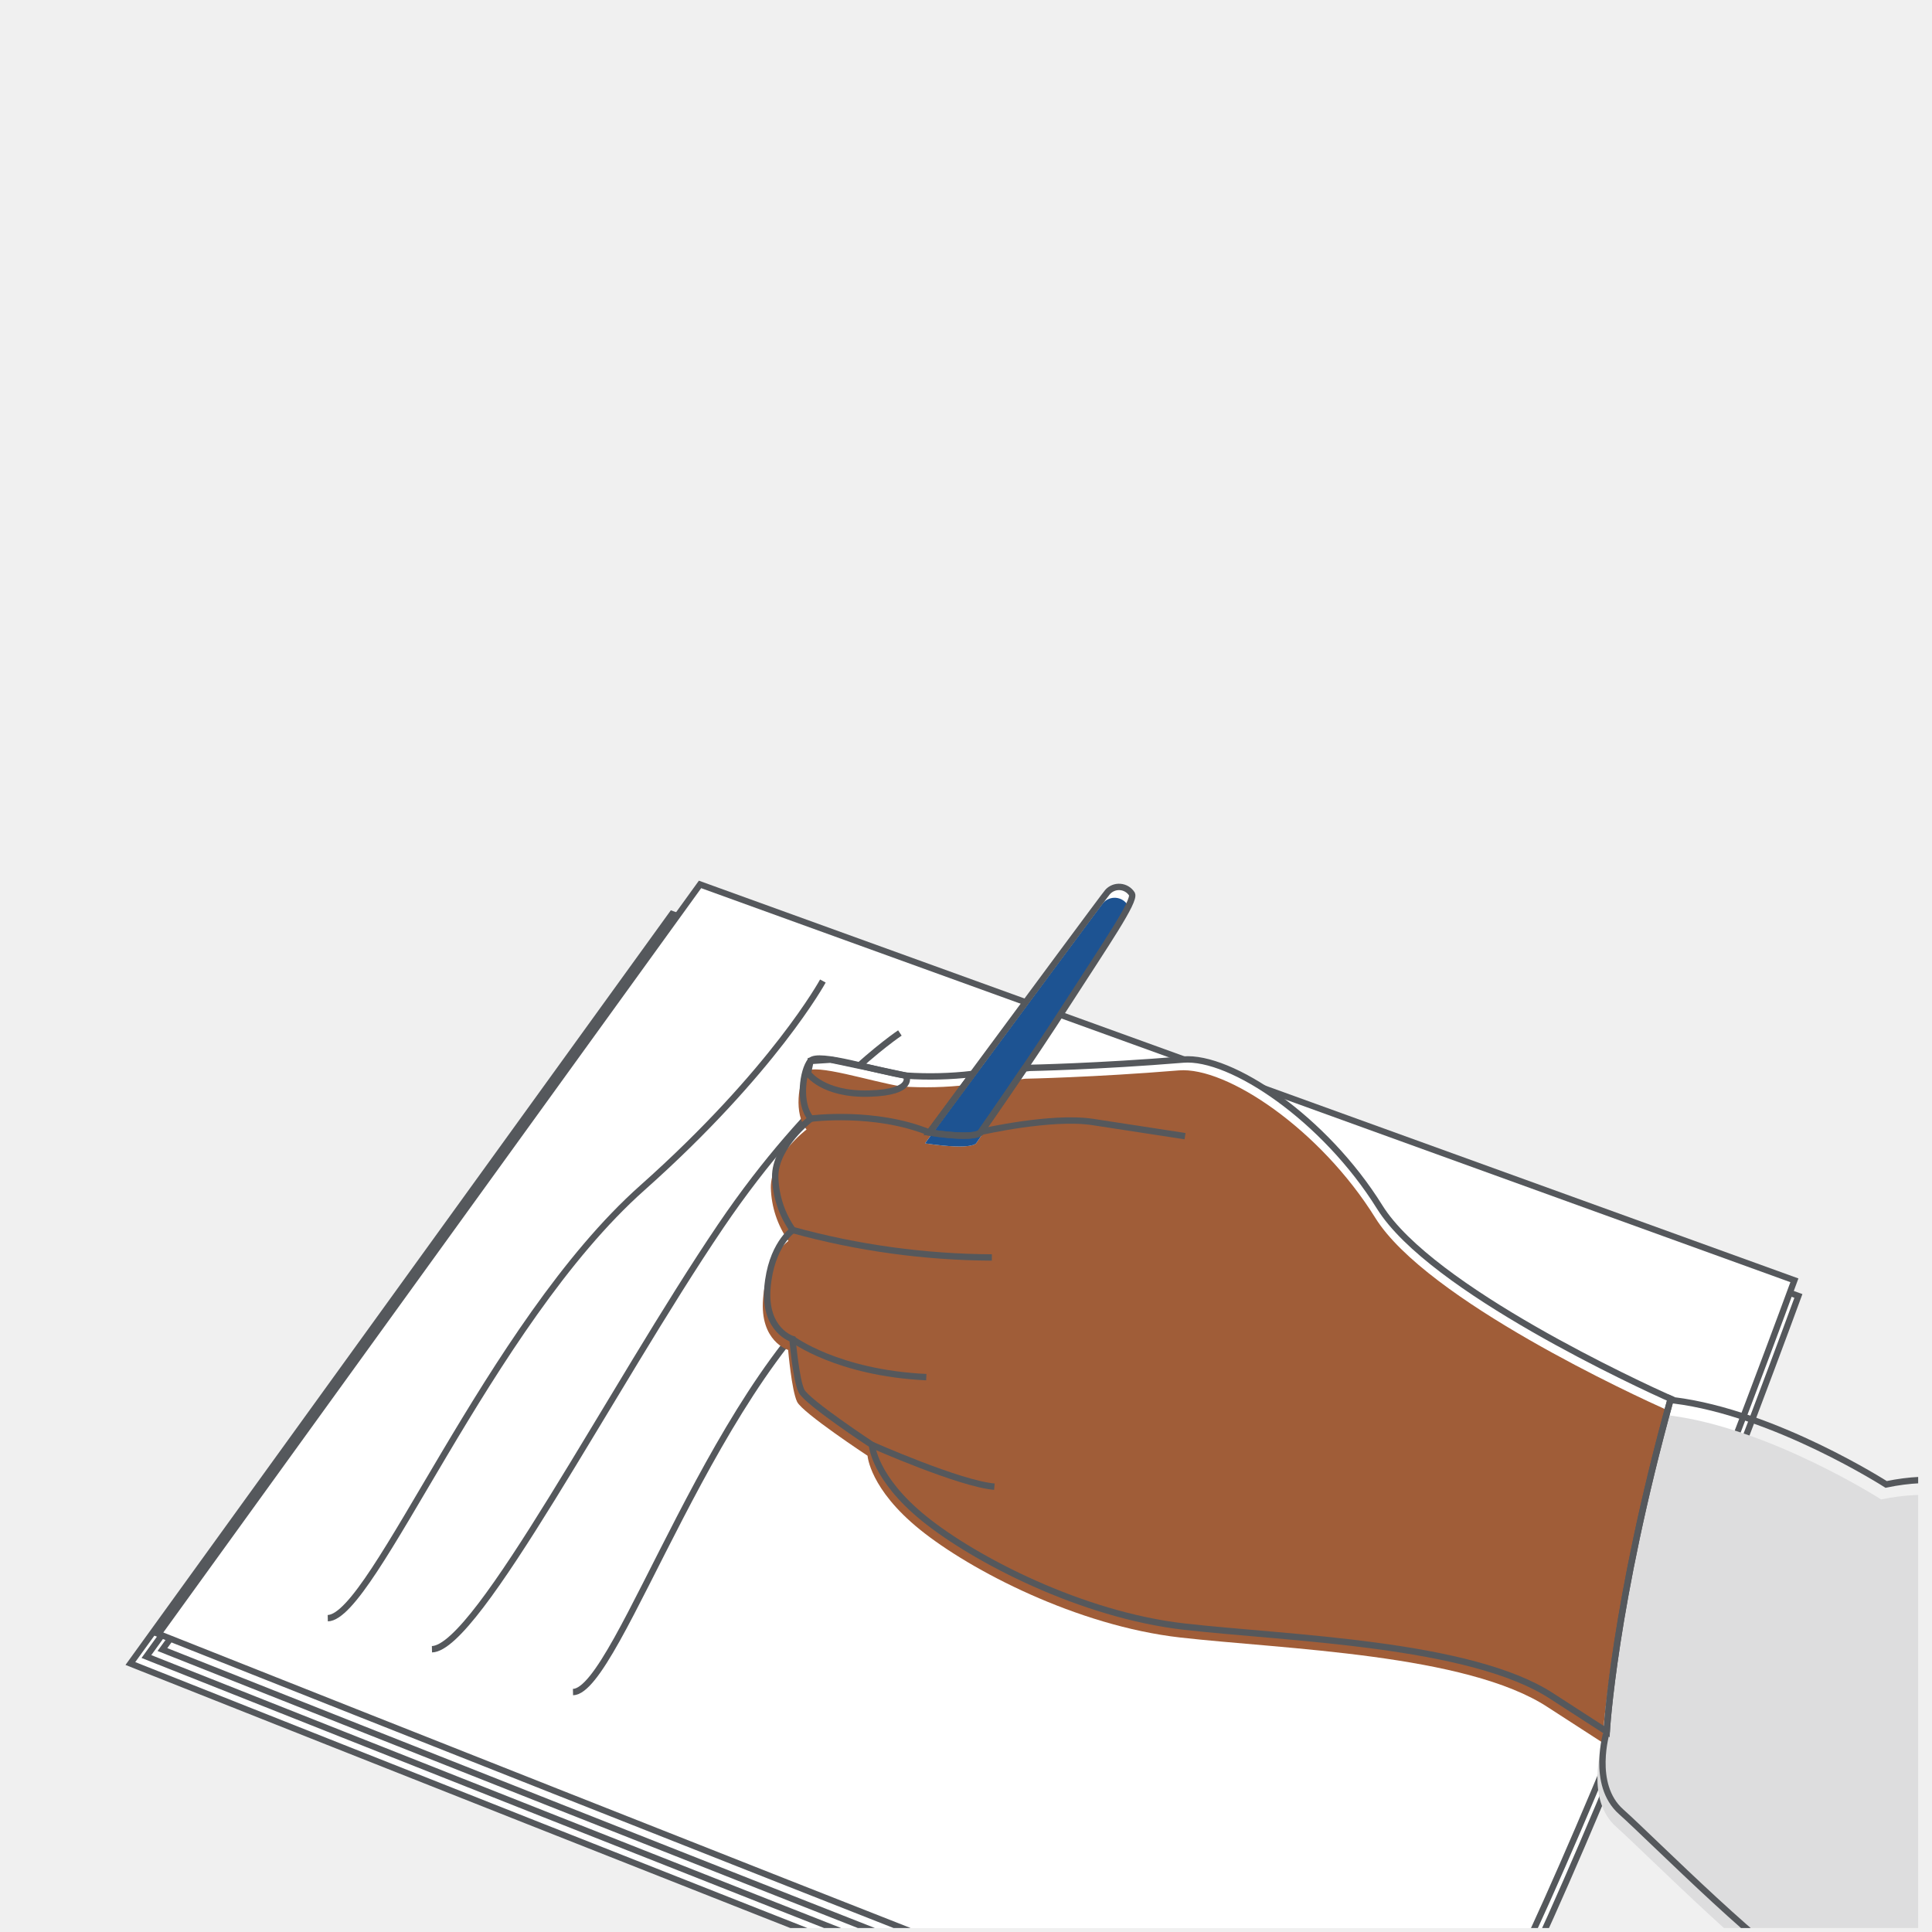
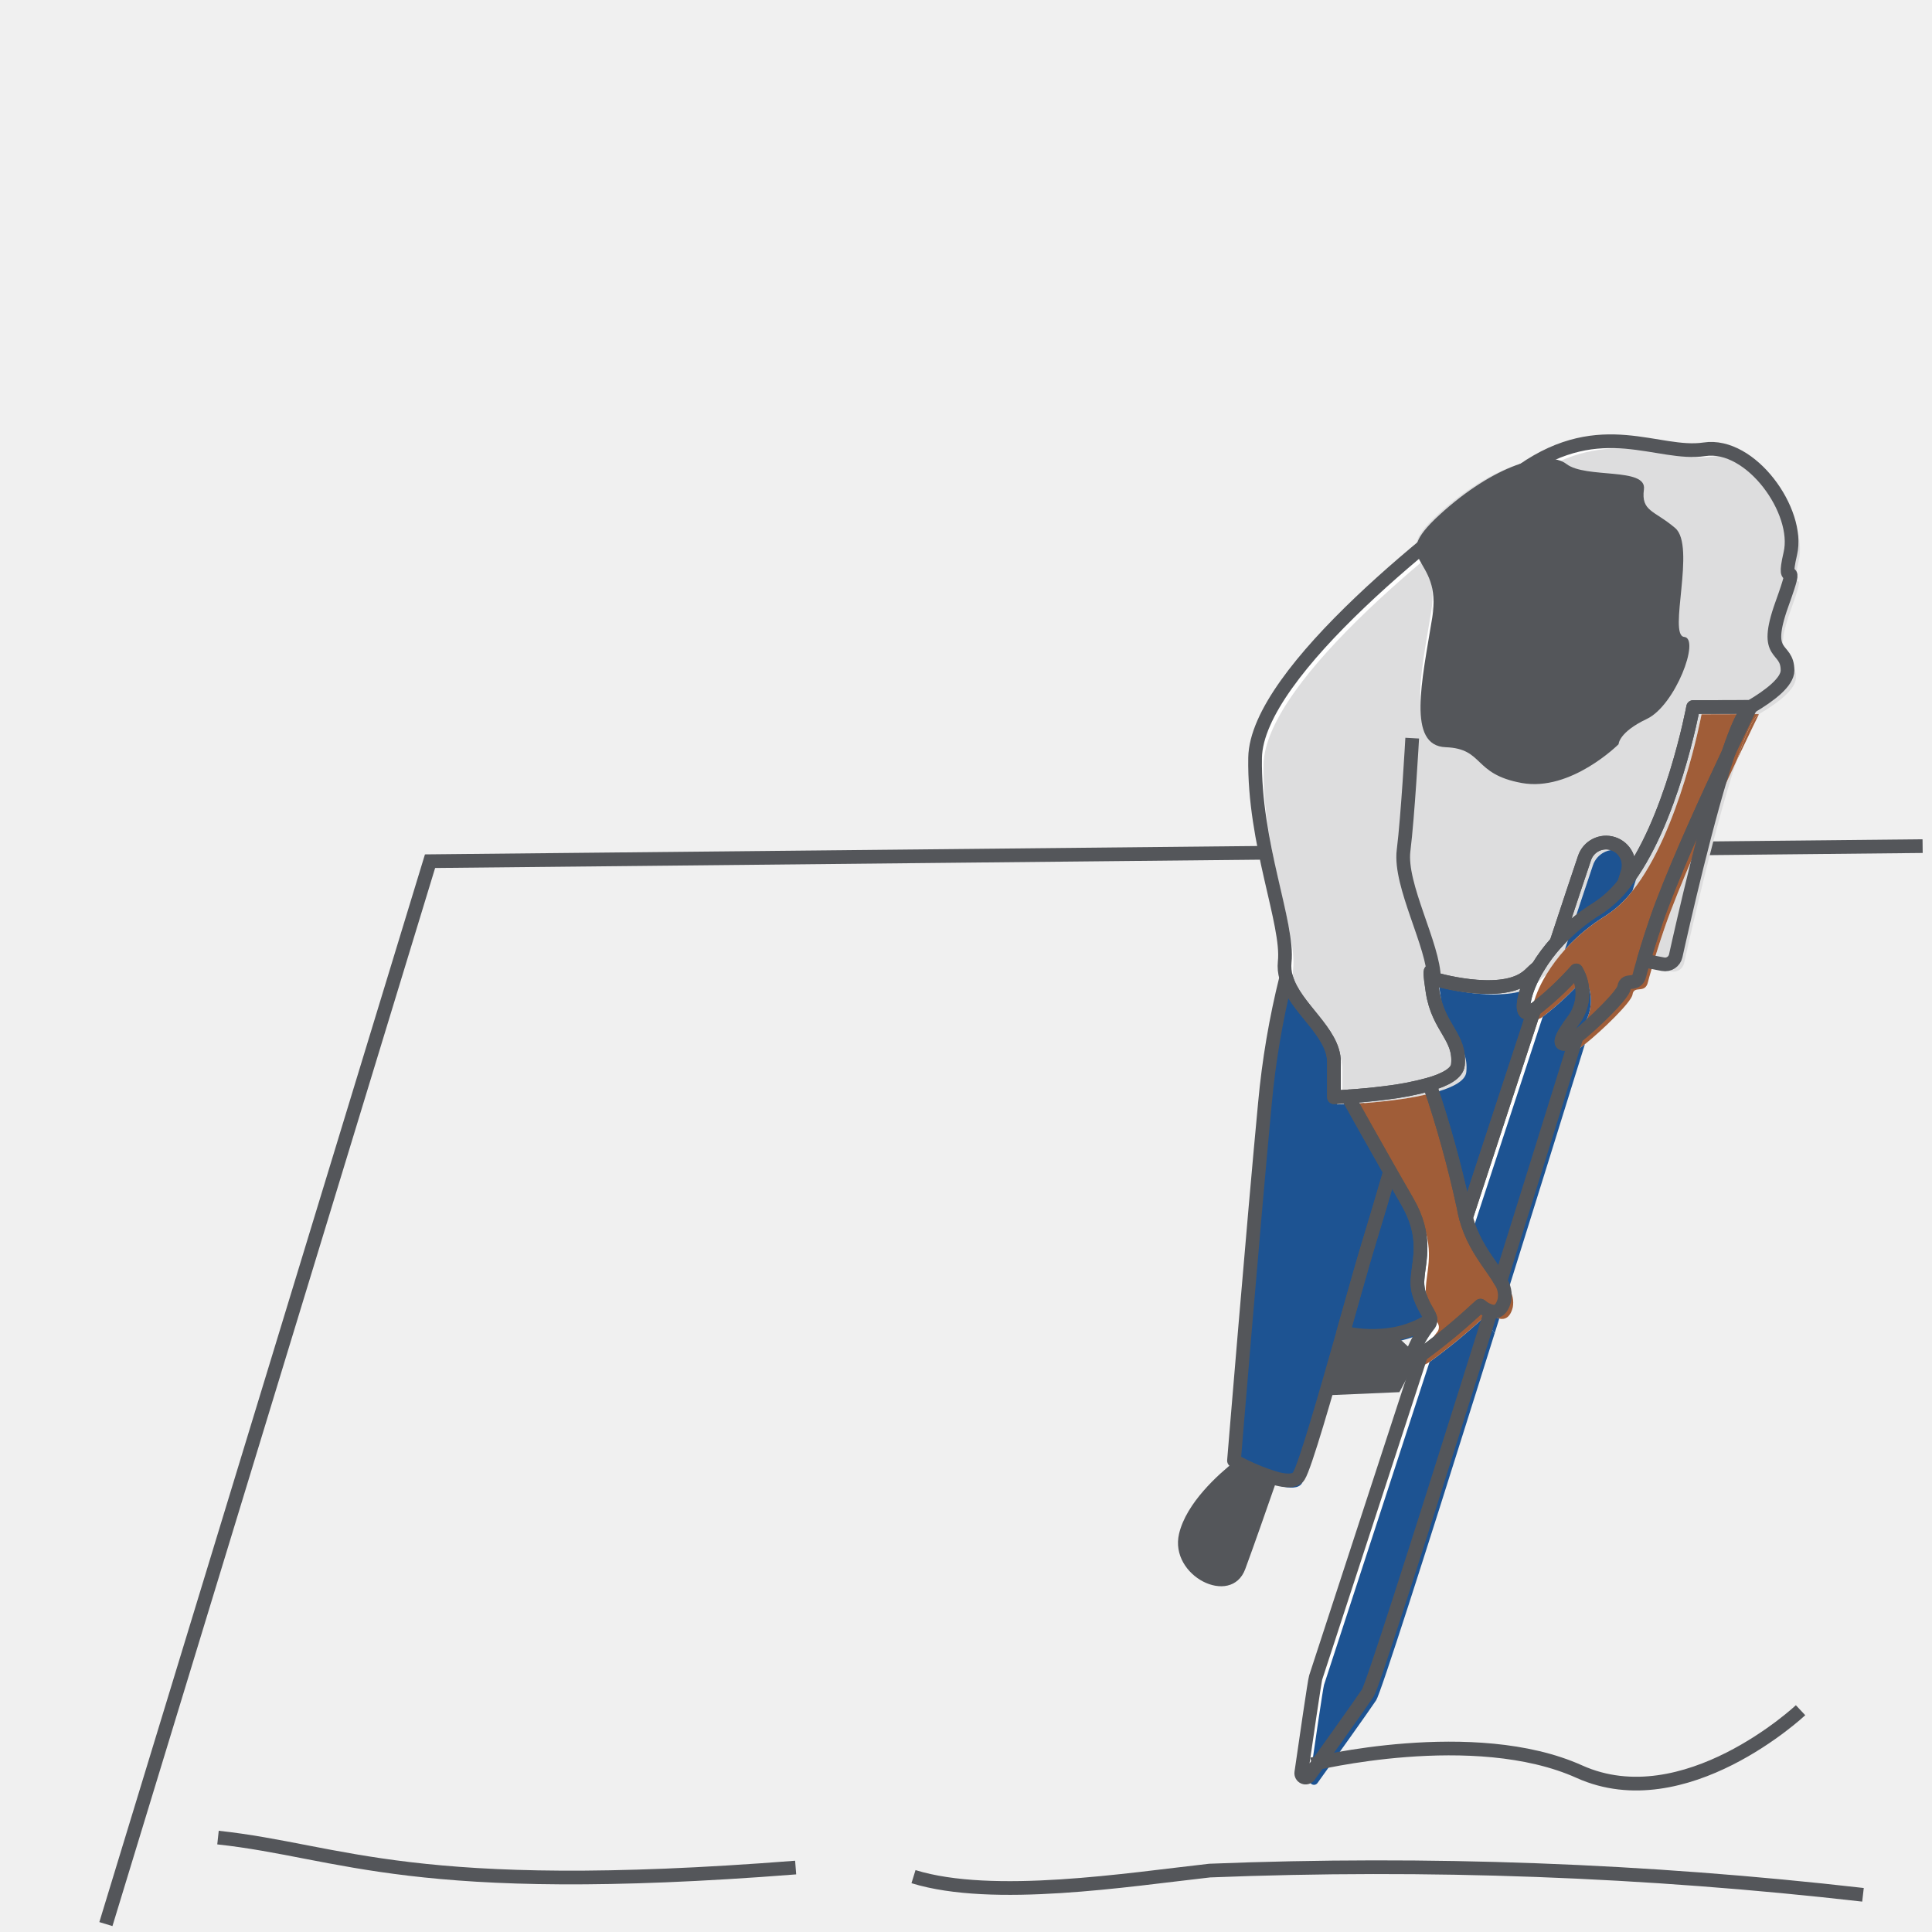
<svg xmlns="http://www.w3.org/2000/svg" id="Layer_1" data-name="Layer 1" viewBox="0 0 198.425 198.425">
  <defs>
-     <style>.cls-1,.cls-4{fill:none;}.cls-2{clip-path:url(#clip-path);}.cls-3,.cls-6{fill:#fff;}.cls-3,.cls-4{stroke:#55585c;stroke-miterlimit:10;}.cls-3{stroke-width:0.642px;}.cls-4{stroke-width:0.655px;}.cls-5{fill:#ddddde;}.cls-7{fill:#a05d38;}.cls-8{fill:#1d5392;}</style>
-     <clipPath id="clip-path">
-       <rect class="cls-1" x="-16.616" y="73.195" width="213.62" height="124.825" />
-     </clipPath>
+     <style>.cls-1,.cls-5{fill:none;stroke:#54565a;stroke-width:1.407px;}.cls-1{stroke-miterlimit:10;}.cls-2{fill:#fff;}.cls-3{fill:#ddddde;}.cls-4{fill:#a05d38;}.cls-5{stroke-linejoin:round;}.cls-6{fill:#1d5392;}.cls-7{fill:#54565a;}</style>
  </defs>
-   <g class="cls-2">
-     <path class="cls-3" d="M142.98,221.62c-.599.463-129.59-50.77-129.59-50.77L69.016,93.875l112.396,40.659S152.206,214.486,142.98,221.62Z" />
-     <path class="cls-3" d="M144.627,220.904c-.599.463-129.59-50.77-129.59-50.77L70.662,93.158l112.396,40.659S153.853,213.769,144.627,220.904Z" />
-     <path class="cls-3" d="M146.273,220.187c-.599.463-129.59-50.77-129.59-50.77L72.308,92.441l112.396,40.659S155.499,213.052,146.273,220.187Z" />
-     <path class="cls-3" d="M145.862,218.58c-.599.463-129.59-50.77-129.59-50.77L71.897,90.834l112.396,40.659S155.088,211.445,145.862,218.58Z" />
-     <path class="cls-4" d="M84.513,100.756s-5.021,9.213-18.549,21.246c-15.82,14.072-27.625,44.086-32.3,44.193" />
-     <path class="cls-4" d="M92.422,106.091s-9.029,5.993-18.398,19.83c-11.242,16.602-24.985,43.355-29.661,43.463" />
-     <path class="cls-4" d="M88.51,130.321c-14.928,10.245-24.985,43.355-29.661,43.463" />
-     <path class="cls-5" d="M218.138,167.209c-1.587-4.933-10.178-10.063-10.178-10.063s-5.067-5.175-14.758-3.146c0,0-11.434-7.338-21.786-8.634,0,0-.121-.053-.341-.152-5.863,21.177-6.57,34.175-6.57,34.175s-1.67,5.431,1.474,8.225,15.876,15.679,19.857,17.131c1.4.511.058,2.404,1.075,3.948,1.873,2.844,6.357,5.872,12.652,6.567l22.223,7.196L229.967,172.25S219.725,172.143,218.138,167.209Z" />
-     <path class="cls-6" d="M171.722,143.858c-2.967-1.33-24.638-11.257-29.89-19.704-5.641-9.073-15.258-15.552-20.181-15.146-8.765.723-15.77.854-15.77.854s-.196.025-.532.066c-2.506,3.709-4.469,6.504-4.469,6.504s-.127.827-5.296.069c0,0,1.884-2.552,4.442-6.013a37.481,37.481,0,0,1-6.843.17c-2.994-.46-9.029-2.443-9.807-1.506s-1.301,4.344.041,5.924c0,0-3.708,2.812-3.667,5.988a9.927,9.927,0,0,0,1.804,5.455s-2.247,1.557-2.603,5.94c-.356,4.383,2.574,5.256,2.574,5.256s.36,4.19.924,5.333,7.234,5.536,7.234,5.536.215,3.414,5.386,7.59,16.13,9.874,26.723,11.078,29.436,1.668,37.783,7.177l5.575,3.604S165.858,165.034,171.722,143.858Z" />
-     <path class="cls-6" d="M116.388,92.008A1.572,1.572,0,0,0,113.879,91.811c-.147.14-8.485,11.414-13.853,18.678-2.558,3.461-4.442,6.013-4.442,6.013,5.169.758,5.296-.069,5.296-.069s1.963-2.795,4.469-6.504c.493-.73,1.006-1.493,1.531-2.28.954-1.43,1.941-2.931,2.898-4.416C113.708,97.13,116.749,92.722,116.388,92.008Z" />
-     <path class="cls-7" d="M171.14,144.785c-2.967-1.33-24.638-11.258-29.89-19.704-5.641-9.073-15.258-15.552-20.181-15.146-8.765.723-15.77.854-15.77.854s-.196.025-.531.066c-2.506,3.709-4.469,6.504-4.469,6.504s-.127.827-5.296.069c0,0,1.884-2.552,4.442-6.013a37.481,37.481,0,0,1-6.843.17c-2.994-.46-9.029-2.443-9.807-1.506s-1.301,4.344.041,5.924c0,0-3.708,2.812-3.667,5.988a9.927,9.927,0,0,0,1.804,5.455s-2.247,1.557-2.603,5.94,2.574,5.256,2.574,5.256.36,4.19.924,5.333,7.234,5.536,7.234,5.536.215,3.414,5.386,7.59,16.13,9.874,26.723,11.078,29.436,1.668,37.783,7.177l5.575,3.604S165.277,165.961,171.14,144.785Z" />
-     <path class="cls-8" d="M115.807,92.935a1.572,1.572,0,0,0-2.509-.197c-.147.14-8.485,11.414-13.853,18.678-2.558,3.461-4.442,6.013-4.442,6.013,5.169.758,5.296-.069,5.296-.069s1.963-2.795,4.469-6.504c.493-.73,1.006-1.493,1.531-2.28.954-1.43,1.941-2.931,2.898-4.416C113.127,98.057,116.167,93.649,115.807,92.935Z" />
-     <path class="cls-4" d="M218.652,165.666c-1.587-4.933-10.178-10.063-10.178-10.063s-5.067-5.175-14.758-3.146c0,0-11.434-7.338-21.786-8.634,0,0-.121-.053-.341-.152-5.863,21.177-6.57,34.175-6.57,34.175s-1.67,5.431,1.474,8.225,15.876,15.679,19.857,17.131c1.4.511.058,2.404,1.075,3.948,1.873,2.844,6.357,5.872,12.652,6.567l22.223,7.196,8.183-50.206S220.239,170.599,218.652,165.666Z" />
-     <path class="cls-4" d="M171.589,143.671c-2.967-1.33-24.638-11.257-29.89-19.704-5.641-9.073-15.258-15.552-20.181-15.146-8.765.723-15.77.854-15.77.854s-.196.025-.532.066c-2.506,3.709-4.469,6.504-4.469,6.504s-.127.827-5.296.069c0,0,1.884-2.552,4.442-6.013a37.481,37.481,0,0,1-6.843.17c-2.994-.46-9.029-2.443-9.807-1.506s-1.301,4.344.041,5.924c0,0-3.708,2.812-3.667,5.988a9.927,9.927,0,0,0,1.804,5.455s-2.247,1.557-2.603,5.94,2.574,5.256,2.574,5.256.36,4.19.924,5.333,7.234,5.536,7.234,5.536.215,3.414,5.386,7.59,16.13,9.874,26.723,11.078,29.436,1.668,37.783,7.177l5.575,3.604S165.725,164.848,171.589,143.671Z" />
-     <path class="cls-4" d="M116.255,91.821a1.572,1.572,0,0,0-2.509-.197c-.147.14-8.485,11.414-13.853,18.678-2.558,3.461-4.442,6.013-4.442,6.013,5.169.758,5.296-.069,5.296-.069s1.963-2.795,4.469-6.504c.493-.73,1.006-1.493,1.531-2.28.954-1.43,1.941-2.931,2.898-4.416C113.576,96.943,116.616,92.535,116.255,91.821Z" />
-     <path class="cls-4" d="M83.285,114.89s6.555-.866,12.167,1.425" />
-     <path class="cls-4" d="M100.747,116.246s7.234-1.665,11.494-1.011l9.468,1.454" />
-     <path class="cls-4" d="M81.422,126.333a78.624,78.624,0,0,0,20.445,2.815" />
-     <path class="cls-4" d="M81.393,137.529s4.601,3.475,13.741,3.91" />
-     <path class="cls-4" d="M89.551,148.398s8.991,3.982,12.577,4.291" />
-     <path class="cls-4" d="M93.051,110.472s1.004,1.702-3.767,1.844-6.303-2.093-6.303-2.093l.262-1.258,2.076-.133Z" />
-   </g>
+   <polyline class="cls-1" points="10.876 197.612 44.167 88.448 197.461 86.9" />
+   <path class="cls-2" d="M169.003,98.996l1.997.382a1.118,1.118,0,0,0,1.303-.855c.763-3.44,3.264-14.439,5.423-20.858-2.026,4.286-4.954,10.667-6.813,15.553C170.143,95.242,169.43,97.537,169.003,98.996Z" />
+   <path class="cls-2" d="M177.726,77.665c1.326-2.804,2.266-4.714,2.266-4.714C179.375,73.314,178.577,75.135,177.726,77.665Z" />
+   <path class="cls-2" d="M138.627,112.96l.117.211.024-.22Z" />
+   <path class="cls-2" d="M158.163,99.679c-.278.231-.561.484-.849.771a3.236,3.236,0,0,1-.405.326c-2.871,2.07-9.432.108-9.432.108s-.723-2.459-.145,1.302c.579,3.761,2.893,4.629,2.604,7.522-.087.873-1.285,1.521-2.91,2.002a114.215,114.215,0,0,1,3.489,12.608c.065.388.151.754.246,1.109.987-3.012,1.964-5.993,2.912-8.885,1.462-4.457,2.853-8.695,4.105-12.499a1.666,1.666,0,0,1-.753.312C156.369,104.356,156.601,102.259,158.163,99.679Z" />
+   <path class="cls-2" d="M184.077,57.197c1.013-4.34-4.051-11.428-8.824-10.705-4.774.723-10.56-3.472-18.661,2.17-8.101,5.642-27.341,20.687-27.486,29.511-.145,8.824,3.472,17.07,3.038,20.976a4.144,4.144,0,0,0,.156,1.615c.886,3.096,4.907,5.558,4.907,8.655V113.036s.552-.02,1.42-.077l.141-.009c.981-.066,2.326-.179,3.744-.362a30.222,30.222,0,0,0,4.514-.877c1.625-.481,2.823-1.129,2.91-2.002.289-2.893-2.025-3.761-2.604-7.522-.579-3.761.145-1.302.145-1.302s6.561,1.961,9.432-.108a3.236,3.236,0,0,0,.405-.326c.288-.288.571-.541.849-.771a16.923,16.923,0,0,1,1.888-2.531c1.313-3.977,2.324-7.017,2.879-8.651a2.331,2.331,0,0,1,4.436,1.434c-.112.363-.235.76-.363,1.172,4.876-6.128,7.092-18.138,7.092-18.138l5.897-.014c2.038-1.199,3.795-2.576,3.795-3.747,0-2.604-2.604-1.157-.579-6.799C185.234,56.763,183.064,61.537,184.077,57.197ZM169.466,79.185c-2.749,1.302-2.749,2.459-2.749,2.459s-4.629,4.629-9.403,3.761c-4.774-.868-3.616-3.327-7.378-3.472-3.761-.145-2.315-6.365-1.302-12.585,1.013-6.22-4.484-5.208.723-9.982,5.208-4.774,10.416-6.365,12.296-4.918s7.812.289,7.522,2.459c-.289,2.17,1.013,2.025,3.038,3.761,2.025,1.736-.723,10.416.868,10.56C174.674,71.374,172.215,77.883,169.466,79.185Z" />
+   <path class="cls-2" d="M138.744,113.17l-.117-.211c-.868.057-1.42.077-1.42.077v-3.617c0-3.097-4.021-5.56-4.907-8.655a85.483,85.483,0,0,0-2.182,12.851c-1.157,12.151-3.182,36.744-3.182,36.744s.044.024.107.059a21.123,21.123,0,0,0,4.332,1.812c1.001.245,1.874.257,2.215-.28.643-1.01,2.743-8.317,4.562-14.741,1.046-3.694,1.998-7.096,2.527-8.839.778-2.566,1.637-5.42,2.29-7.695C141.169,117.516,139.368,114.29,138.744,113.17Z" />
+   <path class="cls-2" d="M145.887,132.999a4.059,4.059,0,0,1-.094-1.331c.131-1.927,1.032-4.317-1.063-7.927-.556-.957-1.158-2.007-1.761-3.066-.653,2.275-1.512,5.129-2.29,7.695-.528,1.743-1.481,5.145-2.527,8.839a13.296,13.296,0,0,0,5.28.143,10.581,10.581,0,0,0,3.691-1.452C147.101,135.301,146.328,134.656,145.887,132.999Z" />
+   <path class="cls-2" d="M151.616,135.017a19.077,19.077,0,0,1,1.233,1.521q.235-.75.471-1.502a2.765,2.765,0,0,1-1.069-.589S152.004,134.67,151.616,135.017Z" />
+   <path class="cls-2" d="M164.258,93.651a10.983,10.983,0,0,0,2.745-2.549c.128-.412.251-.809.363-1.172a2.331,2.331,0,0,0-4.436-1.434c-.555,1.633-1.565,4.674-2.879,8.651A19.175,19.175,0,0,1,164.258,93.651Z" />
+   <path class="cls-2" d="M174.095,72.965s-2.216,12.01-7.092,18.138a10.983,10.983,0,0,1-2.745,2.549,19.175,19.175,0,0,0-4.207,3.496,16.923,16.923,0,0,0-1.888,2.531c-1.563,2.58-1.795,4.677-1.138,4.677a1.666,1.666,0,0,0,.753-.312,31.334,31.334,0,0,0,4.31-4.028,4.611,4.611,0,0,1-.145,4.918c-1.736,2.315-1.591,2.749-.868,2.604a4.11,4.11,0,0,0,1.039-.687c1.709-1.355,4.78-4.314,4.892-5.1.145-1.013,1.302,0,1.591-1.302.028-.126.176-.672.405-1.454.427-1.459,1.139-3.755,1.909-5.779,1.859-4.886,4.787-11.267,6.813-15.553.851-2.53,1.649-4.35,2.266-4.714Z" />
+   <path class="cls-2" d="M161.944,104.935a4.611,4.611,0,0,0,.145-4.918,31.334,31.334,0,0,1-4.31,4.028c-1.252,3.804-2.643,8.042-4.105,12.499-.948,2.892-1.926,5.873-2.912,8.885a12.146,12.146,0,0,0,1.057,2.627c.866,1.606,1.895,2.798,2.481,3.856,2.734-8.732,5.479-17.544,7.816-25.059a4.11,4.11,0,0,1-1.039.687C160.353,107.684,160.208,107.25,161.944,104.935Z" />
+   <path class="cls-2" d="M151.616,135.017a61.916,61.916,0,0,1-5.457,4.472c-.043.132-.087.266-.13.398-5.712,17.462-10.642,32.567-10.703,32.749-.108.323-1.019,6.594-1.477,9.767a.446.446,0,0,0,.803.327c1.761-2.455,5.178-7.23,6.026-8.503.462-.694,4.993-14.864,10.266-31.624.627-1.991,1.263-4.02,1.905-6.066A19.077,19.077,0,0,0,151.616,135.017Z" />
+   <path class="cls-2" d="M154.299,131.911c-.586-1.058-1.615-2.25-2.481-3.856a12.146,12.146,0,0,1-1.057-2.627c-.095-.355-.181-.72-.246-1.109a114.215,114.215,0,0,0-3.489-12.608,30.222,30.222,0,0,1-4.514.877c-1.418.182-2.763.295-3.744.362l-.024.22c.623,1.119,2.425,4.346,4.224,7.505.603,1.059,1.205,2.109,1.761,3.066,2.096,3.61,1.194,6,1.063,7.927a4.059,4.059,0,0,0,.094,1.331c.442,1.657,1.215,2.302,1.236,2.9a.815.815,0,0,1-.224.572,10.695,10.695,0,0,0-1.58,2.78c-.131.456-.033.693.487.439.028-.014.05-.02.081-.037.081-.044.176-.103.273-.165a61.916,61.916,0,0,0,5.457-4.472c.388-.346.635-.571.635-.571a2.765,2.765,0,0,0,1.069.589c.528.12,1.111-.05,1.39-1.168A2.648,2.648,0,0,0,154.299,131.911Z" />
+   <path class="cls-3" d="M169.664,99.391l1.997.382a1.118,1.118,0,0,0,1.303-.855c.763-3.44,3.264-14.439,5.423-20.858-2.026,4.286-4.954,10.667-6.813,15.553C170.803,95.636,170.091,97.931,169.664,99.391Z" />
+   <path class="cls-4" d="M178.387,78.059c1.326-2.804,2.266-4.714,2.266-4.714C180.036,73.709,179.238,75.529,178.387,78.059Z" />
+   <path class="cls-5" d="M139.288,113.354l.117.211.024-.22Z" />
+   <path class="cls-6" d="M158.282,100.074c-.278.231-.561.484-.849.771a3.236,3.236,0,0,1-.405.326c-2.871,2.07-9.432.108-9.432.108s-.723-2.459-.145,1.302c.579,3.761,2.893,4.629,2.604,7.522-.087.873-1.285,1.521-2.91,2.002a114.215,114.215,0,0,1,3.489,12.608c.065.388.151.754.246,1.109.987-3.012,1.964-5.993,2.912-8.885,1.462-4.457,2.853-8.695,4.105-12.499a1.666,1.666,0,0,1-.753.312C156.487,104.751,156.719,102.653,158.282,100.074Z" />
+   <path class="cls-3" d="M184.738,57.591c1.013-4.34-4.051-11.428-8.824-10.705-4.774.723-10.56-3.472-18.661,2.17-8.101,5.642-27.341,20.687-27.486,29.511-.145,8.824,3.472,17.07,3.038,20.976a4.144,4.144,0,0,0,.156,1.615c.886,3.096,4.907,5.558,4.907,8.655v3.617s.552-.02,1.42-.077l.141-.009c.981-.066,2.326-.179,3.744-.362a30.222,30.222,0,0,0,4.514-.877c1.625-.481,2.823-1.129,2.91-2.002.289-2.893-2.025-3.761-2.604-7.522-.579-3.761.145-1.302.145-1.302s6.561,1.961,9.432-.108a3.236,3.236,0,0,0,.405-.326c.288-.288.571-.541.849-.771a16.923,16.923,0,0,1,1.888-2.531c1.313-3.977,2.324-7.017,2.879-8.651a2.331,2.331,0,0,1,4.436,1.434c-.112.363-.235.76-.363,1.172,4.876-6.128,7.092-18.138,7.092-18.138l5.897-.014c2.038-1.199,3.795-2.576,3.795-3.747,0-2.604-2.604-1.157-.579-6.799C185.895,57.157,183.725,61.931,184.738,57.591ZM167.832,72.6c-2.749,1.302-2.749,2.459-2.749,2.459s-4.629,4.629-9.403,3.761c-4.774-.868-3.616-3.327-7.378-3.472-3.761-.145-2.315-6.365-1.302-12.585,1.013-6.22-4.484-5.208.723-9.982,5.208-4.774,10.416-6.365,12.296-4.918,1.881,1.447,7.812.289,7.522,2.459-.289,2.17,1.013,2.025,3.038,3.761,2.025,1.736-.723,10.416.868,10.56C173.04,64.788,170.58,71.298,167.832,72.6Z" />
+   <path class="cls-6" d="M138.863,113.565l-.117-.211c-.868.057-1.42.077-1.42.077v-3.617c0-3.097-4.021-5.56-4.907-8.655a85.484,85.484,0,0,0-2.182,12.851c-1.157,12.151-3.182,36.744-3.182,36.744s.044.024.107.059a21.124,21.124,0,0,0,4.332,1.812c1.001.245,1.874.257,2.215-.28.643-1.01,2.743-8.317,4.562-14.741,1.046-3.694,1.998-7.096,2.527-8.839.778-2.566,1.637-5.42,2.29-7.695C141.288,117.911,139.486,114.684,138.863,113.565Z" />
+   <path class="cls-6" d="M146.005,133.394a4.059,4.059,0,0,1-.094-1.331c.131-1.927,1.032-4.317-1.063-7.927-.556-.957-1.158-2.007-1.761-3.066-.653,2.275-1.512,5.129-2.29,7.695-.528,1.743-1.481,5.145-2.527,8.839a13.296,13.296,0,0,0,5.28.143,10.581,10.581,0,0,0,3.691-1.452C147.22,135.695,146.447,135.051,146.005,133.394Z" />
+   <path class="cls-6" d="M152.277,135.411a19.077,19.077,0,0,1,1.233,1.521q.235-.75.471-1.502a2.765,2.765,0,0,1-1.069-.589S152.665,135.065,152.277,135.411Z" />
+   <path class="cls-6" d="M164.919,94.046a10.983,10.983,0,0,0,2.745-2.549c.128-.412.251-.809.363-1.172a2.331,2.331,0,0,0-4.436-1.434c-.555,1.633-1.565,4.674-2.879,8.651A19.175,19.175,0,0,1,164.919,94.046Z" />
+   <path class="cls-4" d="M174.756,73.359s-2.216,12.01-7.092,18.138a10.983,10.983,0,0,1-2.745,2.549,19.175,19.175,0,0,0-4.207,3.496,16.923,16.923,0,0,0-1.888,2.531c-1.563,2.58-1.795,4.677-1.138,4.677a1.666,1.666,0,0,0,.753-.312,31.333,31.333,0,0,0,4.31-4.028,4.611,4.611,0,0,1-.145,4.918c-1.736,2.315-1.591,2.749-.868,2.604a4.11,4.11,0,0,0,1.039-.687c1.709-1.355,4.78-4.314,4.892-5.1.145-1.013,1.302,0,1.591-1.302.028-.126.176-.672.405-1.454.427-1.459,1.139-3.755,1.909-5.779,1.859-4.886,4.787-11.267,6.813-15.553.851-2.53,1.649-4.35,2.266-4.714Z" />
+   <path class="cls-6" d="M162.605,105.329a4.611,4.611,0,0,0,.145-4.918,31.333,31.333,0,0,1-4.31,4.028c-1.252,3.804-2.643,8.042-4.105,12.499-.948,2.892-1.926,5.873-2.912,8.885a12.146,12.146,0,0,0,1.057,2.627c.866,1.606,1.895,2.798,2.481,3.856,2.734-8.732,5.479-17.544,7.816-25.059a4.11,4.11,0,0,1-1.039.687C161.013,108.078,160.869,107.644,162.605,105.329Z" />
+   <path class="cls-6" d="M152.277,135.411a61.916,61.916,0,0,1-5.457,4.472c-.043.132-.087.266-.13.398-5.712,17.462-10.642,32.567-10.703,32.749-.108.323-1.019,6.594-1.477,9.767a.446.446,0,0,0,.803.327c1.761-2.455,5.178-7.23,6.026-8.503.462-.694,4.993-14.864,10.266-31.624.627-1.991,1.263-4.02,1.905-6.066A19.077,19.077,0,0,0,152.277,135.411Z" />
+   <path class="cls-4" d="M154.96,132.306c-.586-1.058-1.615-2.25-2.481-3.856a12.146,12.146,0,0,1-1.057-2.627c-.095-.355-.181-.72-.246-1.109a114.215,114.215,0,0,0-3.489-12.608,30.222,30.222,0,0,1-4.514.877c-1.418.182-2.763.295-3.744.362l-.024.22c.623,1.119,2.425,4.346,4.224,7.505.603,1.059,1.205,2.109,1.761,3.066,2.096,3.61,1.194,6,1.063,7.927a4.059,4.059,0,0,0,.094,1.331c.442,1.657,1.215,2.302,1.236,2.9a.815.815,0,0,1-.224.572,10.695,10.695,0,0,0-1.58,2.78c-.131.456-.033.693.487.439.028-.014.05-.02.081-.037.081-.044.176-.103.273-.165a61.916,61.916,0,0,0,5.457-4.472c.388-.346.635-.571.635-.571a2.765,2.765,0,0,0,1.069.589c.528.12,1.111-.05,1.39-1.168A2.648,2.648,0,0,0,154.96,132.306Z" />
+   <path class="cls-5" d="M168.803,98.648l1.997.382a1.118,1.118,0,0,0,1.303-.855c.763-3.44,3.264-14.439,5.423-20.858-2.026,4.286-4.954,10.667-6.813,15.553C169.942,94.894,169.229,97.189,168.803,98.648Z" />
+   <path class="cls-5" d="M177.526,77.317c1.326-2.804,2.266-4.714,2.266-4.714C179.175,72.967,178.376,74.787,177.526,77.317Z" />
+   <path class="cls-5" d="M138.426,112.612l.117.211.024-.22Z" />
+   <path class="cls-5" d="M157.963,99.331c-.278.231-.561.484-.849.771a3.236,3.236,0,0,1-.405.326c-2.871,2.07-9.432.108-9.432.108s-.723-2.459-.145,1.302c.579,3.761,2.893,4.629,2.604,7.522-.087.873-1.285,1.521-2.91,2.002a114.215,114.215,0,0,1,3.489,12.608c.065.388.151.754.246,1.109.987-3.012,1.964-5.993,2.912-8.885,1.462-4.457,2.853-8.695,4.105-12.499a1.666,1.666,0,0,1-.753.312C156.168,104.009,156.4,101.911,157.963,99.331Z" />
+   <path class="cls-5" d="M183.876,56.849c1.013-4.34-4.051-11.428-8.824-10.705-4.774.723-10.56-3.472-18.661,2.17-8.101,5.642-27.341,20.687-27.486,29.511-.145,8.824,3.472,17.07,3.038,20.976a4.144,4.144,0,0,0,.156,1.615c.886,3.096,4.907,5.558,4.907,8.655v3.617s.552-.02,1.42-.077l.141-.009c.981-.066,2.326-.179,3.744-.362a30.222,30.222,0,0,0,4.514-.877c1.625-.481,2.823-1.129,2.91-2.002.289-2.893-2.025-3.761-2.604-7.522-.579-3.761.145-1.302.145-1.302s6.561,1.961,9.432-.108a3.236,3.236,0,0,0,.405-.326c.288-.288.571-.541.849-.771A16.923,16.923,0,0,1,159.851,96.8c1.313-3.977,2.324-7.017,2.879-8.651a2.331,2.331,0,0,1,4.436,1.434c-.112.363-.235.76-.363,1.172,4.876-6.128,7.092-18.138,7.092-18.138l5.897-.014c2.038-1.199,3.795-2.576,3.795-3.747,0-2.604-2.604-1.157-.579-6.799C185.034,56.415,182.864,61.189,183.876,56.849Z" />
+   <path class="cls-7" d="M121.093,157.533c-1.013,4.34,5.352,7.522,6.799,3.617.832-2.246,2.237-6.26,3.282-9.268a21.123,21.123,0,0,1-4.332-1.812C125.127,151.42,121.835,154.357,121.093,157.533Z" />
+   <path class="cls-5" d="M138.544,112.822l-.117-.211c-.868.057-1.42.077-1.42.077V109.072c0-3.097-4.021-5.56-4.907-8.655a85.483,85.483,0,0,0-2.182,12.851c-1.157,12.151-3.182,36.744-3.182,36.744s.044.024.107.059a21.123,21.123,0,0,0,4.332,1.812c1.001.245,1.874.257,2.215-.28.643-1.01,2.743-8.317,4.562-14.741,1.046-3.694,1.998-7.096,2.527-8.839.778-2.566,1.637-5.42,2.29-7.695C140.968,117.168,139.167,113.942,138.544,112.822Z" />
+   <path class="cls-5" d="M145.686,132.651a4.059,4.059,0,0,1-.094-1.331c.131-1.927,1.032-4.317-1.063-7.927-.556-.957-1.158-2.007-1.761-3.066-.653,2.275-1.512,5.129-2.29,7.695-.528,1.743-1.481,5.145-2.527,8.839a13.296,13.296,0,0,0,5.28.143,10.581,10.581,0,0,0,3.691-1.452C146.9,134.953,146.128,134.308,145.686,132.651Z" />
+   <path class="cls-5" d="M164.058,93.304a10.983,10.983,0,0,0,2.745-2.549c.128-.412.251-.809.363-1.172a2.331,2.331,0,0,0-4.436-1.434c-.555,1.633-1.565,4.674-2.879,8.651A19.175,19.175,0,0,1,164.058,93.304Z" />
+   <path class="cls-5" d="M173.895,72.617S171.679,84.627,166.803,90.755a10.983,10.983,0,0,1-2.745,2.549A19.175,19.175,0,0,0,159.851,96.8a16.923,16.923,0,0,0-1.888,2.531c-1.563,2.58-1.795,4.677-1.138,4.677a1.666,1.666,0,0,0,.753-.312,31.334,31.334,0,0,0,4.31-4.028,4.611,4.611,0,0,1-.145,4.918c-1.736,2.315-1.591,2.749-.868,2.604a4.109,4.109,0,0,0,1.039-.687c1.709-1.355,4.78-4.314,4.892-5.1.145-1.013,1.302,0,1.591-1.302.028-.126.176-.672.405-1.454.427-1.459,1.139-3.755,1.909-5.779,1.859-4.886,4.787-11.267,6.813-15.553.851-2.53,1.649-4.35,2.266-4.714Z" />
+   <path class="cls-5" d="M161.743,104.587a4.611,4.611,0,0,0,.145-4.918,31.334,31.334,0,0,1-4.31,4.028c-1.252,3.804-2.643,8.042-4.105,12.499-.948,2.892-1.926,5.873-2.912,8.885a12.146,12.146,0,0,0,1.057,2.627c.866,1.606,1.895,2.798,2.481,3.856,2.734-8.732,5.479-17.544,7.816-25.059a4.109,4.109,0,0,1-1.039.687C160.152,107.336,160.007,106.902,161.743,104.587Z" />
+   <path class="cls-5" d="M152.051,134.098s-.247.224-.635.571a61.914,61.914,0,0,1-5.457,4.472c-.043.132-.087.266-.13.398-5.712,17.462-10.642,32.567-10.703,32.749-.108.323-1.019,6.594-1.477,9.767a.446.446,0,0,0,.803.327c1.761-2.455,5.178-7.23,6.026-8.503.462-.694,4.993-14.864,10.266-31.624.626-1.991,1.263-4.02,1.905-6.066q.235-.75.471-1.502A2.765,2.765,0,0,1,152.051,134.098Z" />
+   <path class="cls-5" d="M154.099,131.563c-.586-1.058-1.615-2.25-2.481-3.856a12.146,12.146,0,0,1-1.057-2.627c-.095-.355-.181-.72-.246-1.109a114.215,114.215,0,0,0-3.489-12.608,30.222,30.222,0,0,1-4.514.877c-1.418.182-2.763.295-3.744.362l-.024.22c.623,1.119,2.425,4.346,4.224,7.505.603,1.059,1.205,2.109,1.761,3.066,2.096,3.61,1.194,6,1.063,7.927a4.059,4.059,0,0,0,.094,1.331c.442,1.657,1.215,2.302,1.236,2.9a.815.815,0,0,1-.224.572,10.695,10.695,0,0,0-1.58,2.78c-.131.456-.033.693.487.439.028-.014.05-.02.081-.037.081-.044.176-.103.273-.165a61.916,61.916,0,0,0,5.457-4.472c.388-.346.635-.571.635-.571a2.765,2.765,0,0,0,1.069.589c.528.12,1.111-.05,1.39-1.168A2.648,2.648,0,0,0,154.099,131.563Z" />
+   <path class="cls-7" d="M172.973,65.413c-1.684-.153,1.225-9.339-.919-11.176-2.144-1.837-3.521-1.684-3.215-3.981.306-2.297-5.971-1.072-7.961-2.603-1.99-1.531-7.502.153-13.014,5.205-5.512,5.052.306,3.981-.765,10.564-1.072,6.583-2.603,13.167,1.378,13.32,3.981.153,2.756,2.756,7.808,3.674,5.052.919,9.952-3.981,9.952-3.981s0-1.225,2.909-2.603S174.657,65.566,172.973,65.413Z" />
+   <path class="cls-5" d="M147.277,100.537c-.015-3.403-3.569-9.622-3.125-13.176s.888-11.55.888-11.55" />
+   <polygon class="cls-7" points="137.952 136.861 136.447 143.296 143.725 142.98 145.686 139.306 143.231 137.004 137.952 136.861" />
+   <path class="cls-1" d="M134.739,181.202s16.654-4.111,27.469.756,22.718-6.311,22.718-6.311" />
+   <path class="cls-1" d="M81.717,191.806c-39.485,3.097-46.473-1.688-59.327-3.078" />
+   <path class="cls-1" d="M191.337,194.605a437.461,437.461,0,0,0-67.094-2.488c-8.44.938-22.259,3.141-30.423.623" />
</svg>
